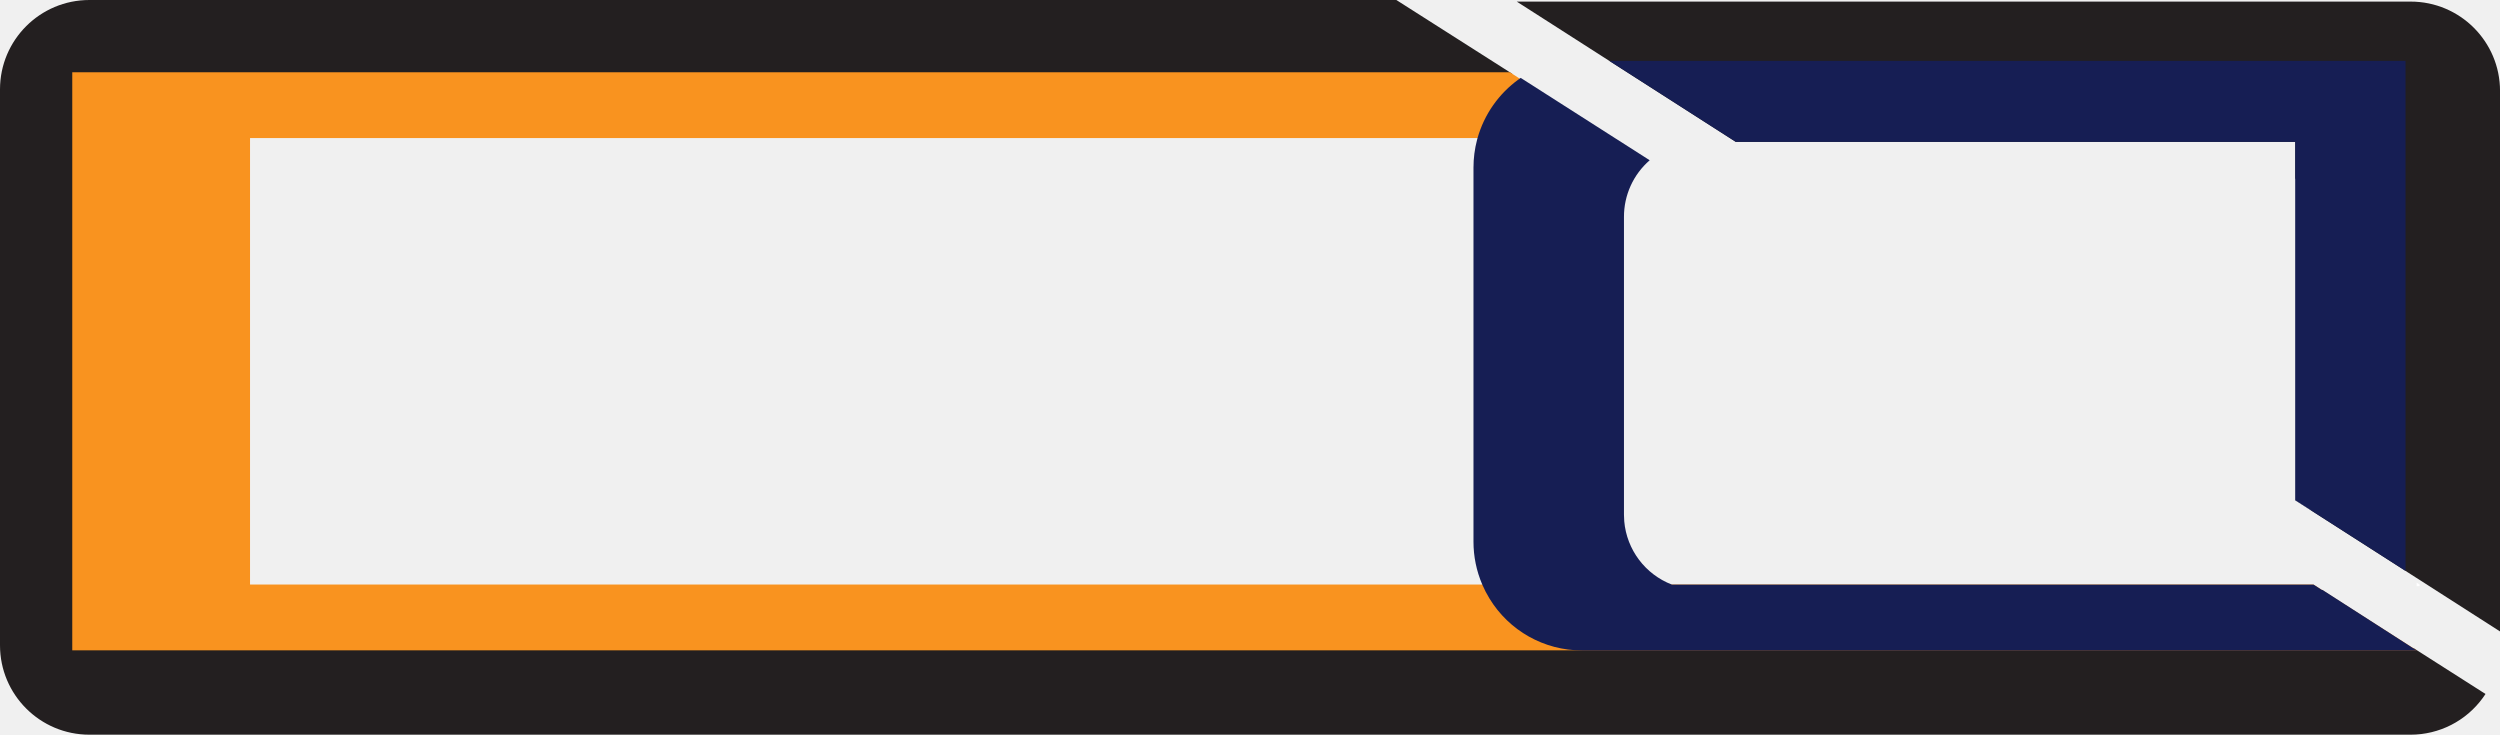
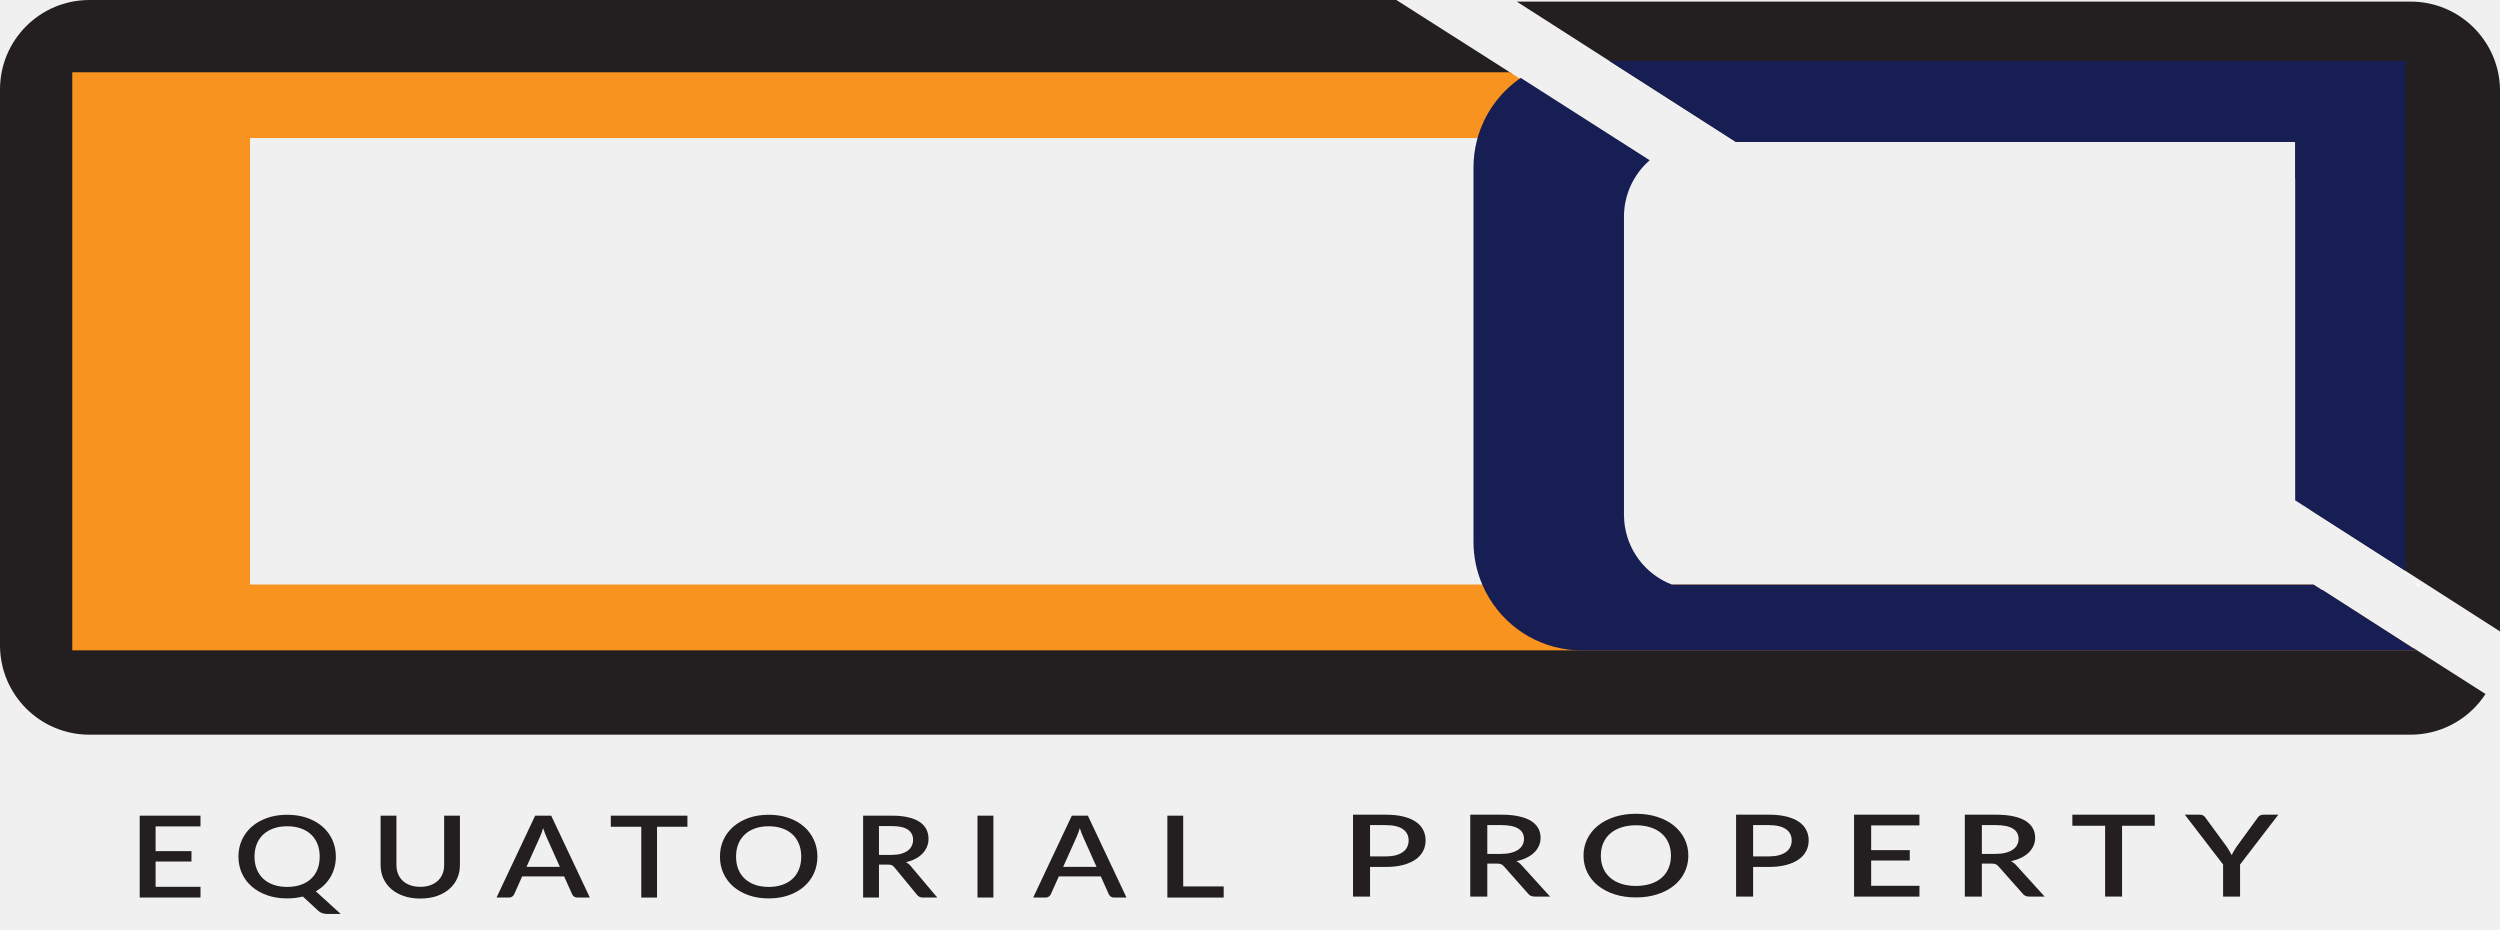
- <svg xmlns="http://www.w3.org/2000/svg" viewBox="0 0 1564.07 459.64">
+ <svg xmlns="http://www.w3.org/2000/svg" viewBox="0 0 1564.07 581.28">
  <defs>
-     <style>.cls-1{fill:#231f20;}.cls-2{fill:#f9931f;}.cls-3{fill:#fff;}.cls-4{fill:none;}.cls-5{fill:#161e54;}</style>
+     <style>.cls-1,.cls-12,.cls-6{fill:#231f20;}.cls-2{fill:#f9931f;}.cls-3{fill:#fff;}.cls-4{fill:none;}.cls-5{fill:#161e54;}.cls-12,.cls-6{font-size:71.15px;font-family:Lato-Semibold, Lato;font-weight:600;}.cls-6{letter-spacing:0.2em;}.cls-7{letter-spacing:0.21em;}.cls-8{letter-spacing:0.2em;}.cls-9{letter-spacing:0.14em;}.cls-10{letter-spacing:0.18em;}.cls-11{letter-spacing:0.18em;}.cls-12{letter-spacing:0.19em;}.cls-13{letter-spacing:0.19em;}.cls-14{letter-spacing:0.2em;}.cls-15{letter-spacing:0.17em;}.cls-16{letter-spacing:0.15em;}</style>
  </defs>
  <g id="Layer_2" data-name="Layer 2">
    <g id="Layer_1-2" data-name="Layer 1">
      <path class="cls-1" d="M1555,434.17c-.53.81-1.07,1.61-1.64,2.39a55.81,55.81,0,0,1-45.26,23.08H55.93A55.93,55.93,0,0,1,0,403.71V55.93A55.93,55.93,0,0,1,55.93,0H873.6l71,45.21,1.57,1H46.21V405.64H1510.26l1.57,1,.41.26,0,0,1.49.95Z" />
      <path class="cls-1" d="M1505,357.19l59.09,37.86V56.93A55.93,55.93,0,0,0,1508.14,1H948.93l57.92,37.1L1086,88.77h350V313l10.16,6.51Z" />
      <path class="cls-2" d="M1435.13,365.72h12.23l49.78,31.74,11.27,7.18,1.57,1,2,1.24v0H45.21V45.21H944.6L950,48.68l.53.34L988,72.87l21.21,13.52H156.43V365.72h1278.7Z" />
      <path class="cls-3" d="M1446.1,137.47v182L1435.94,313V111.54A38.21,38.21,0,0,1,1446.1,137.47Z" />
      <polygon class="cls-3" points="1513.78 365.71 1513.78 366.72 1511.93 366.72 1511.93 364.53 1513.78 365.71" />
      <polygon class="cls-4" points="1513.78 367.72 1511.93 367.72 1511.93 365.66 1513.78 366.85 1513.78 367.72" />
      <path class="cls-5" d="M1511.93,406.93H989.72a67.68,67.68,0,0,1-57.93-32.6,66.85,66.85,0,0,1-4.43-8.58,67.92,67.92,0,0,1-5.51-26.91V104.91a68.46,68.46,0,0,1,2.25-17.47l.27-1a68.27,68.27,0,0,1,25.8-36.84l.75-.53.48-.34L989.25,72.9l21.16,13.52,1.59,1,20.09,12.84A46.76,46.76,0,0,0,1016,135.67V322c0,1.38.06,2.74.17,4.09a.06.06,0,0,0,0,0A46.84,46.84,0,0,0,1046,365.75h401.31v-.08l.13.08,5.18,3.31h.38l57,36.61Z" />
      <polygon class="cls-5" points="1504.98 357.19 1504.98 38.1 1006.85 38.1 1085.95 88.77 1435.94 88.77 1435.94 111.54 1435.94 312.97 1446.1 319.48 1504.98 357.19" />
      <line class="cls-4" x1="1564.07" y1="395.05" x2="1504.98" y2="357.19" />
+       <text class="cls-6" transform="translate(80.17 561.54) scale(1.19 1)">E<tspan class="cls-7" x="54.96" y="0">Q</tspan>
+         <tspan class="cls-8" x="127.29" y="0">U</tspan>
+         <tspan class="cls-9" x="193.78" y="0">A</tspan>
+         <tspan class="cls-10" x="252.69" y="0">T</tspan>
+         <tspan class="cls-7" x="308.15" y="0">ORIA</tspan>
+         <tspan class="cls-11" x="540.28" y="0">L</tspan>
+         <tspan class="cls-7" x="589.98" y="0"> </tspan>
+       </text>
+       <text class="cls-12" transform="translate(838.7 560.92) scale(1.28 1)">P<tspan class="cls-13" x="57.31" y="0">R</tspan>
+         <tspan class="cls-14" x="115.76" y="0">OPE</tspan>
+         <tspan class="cls-15" x="299.04" y="0">R</tspan>
+         <tspan x="356.61" y="0">T</tspan>
+         <tspan class="cls-16" x="412.85" y="0">Y</tspan>
+         <tspan x="469.13" y="0"> </tspan>
+       </text>
    </g>
  </g>
</svg>
